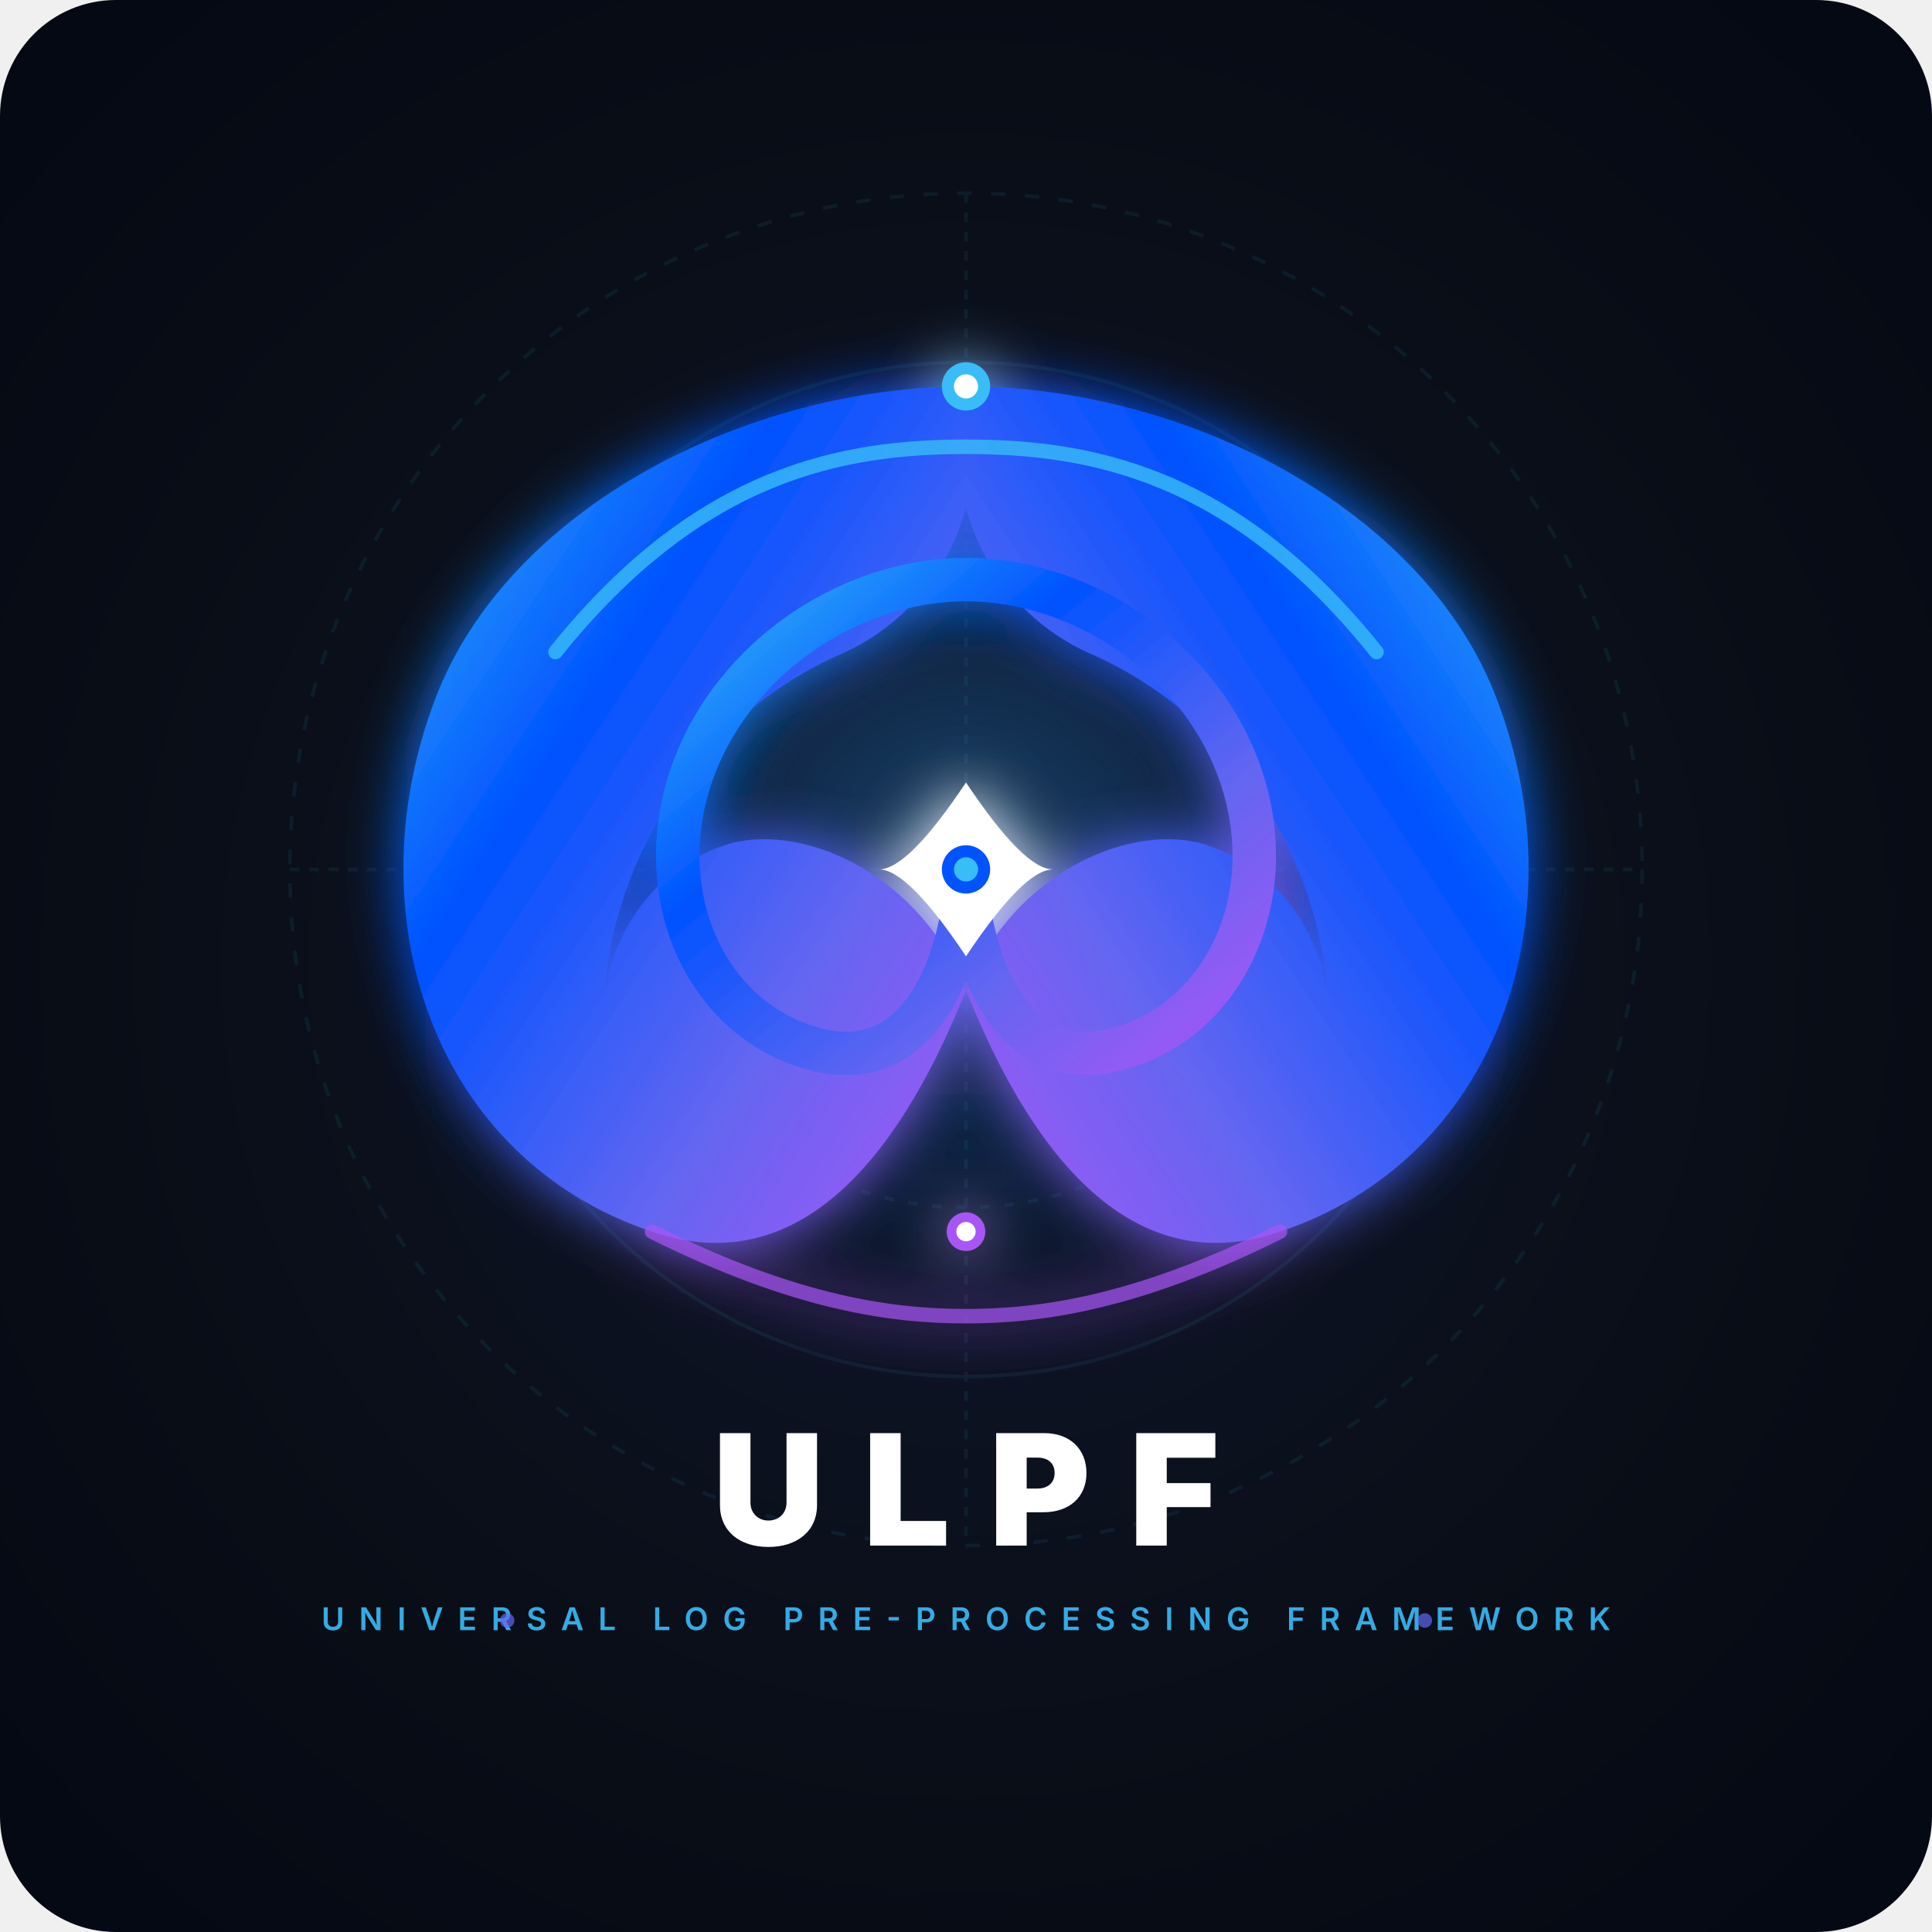
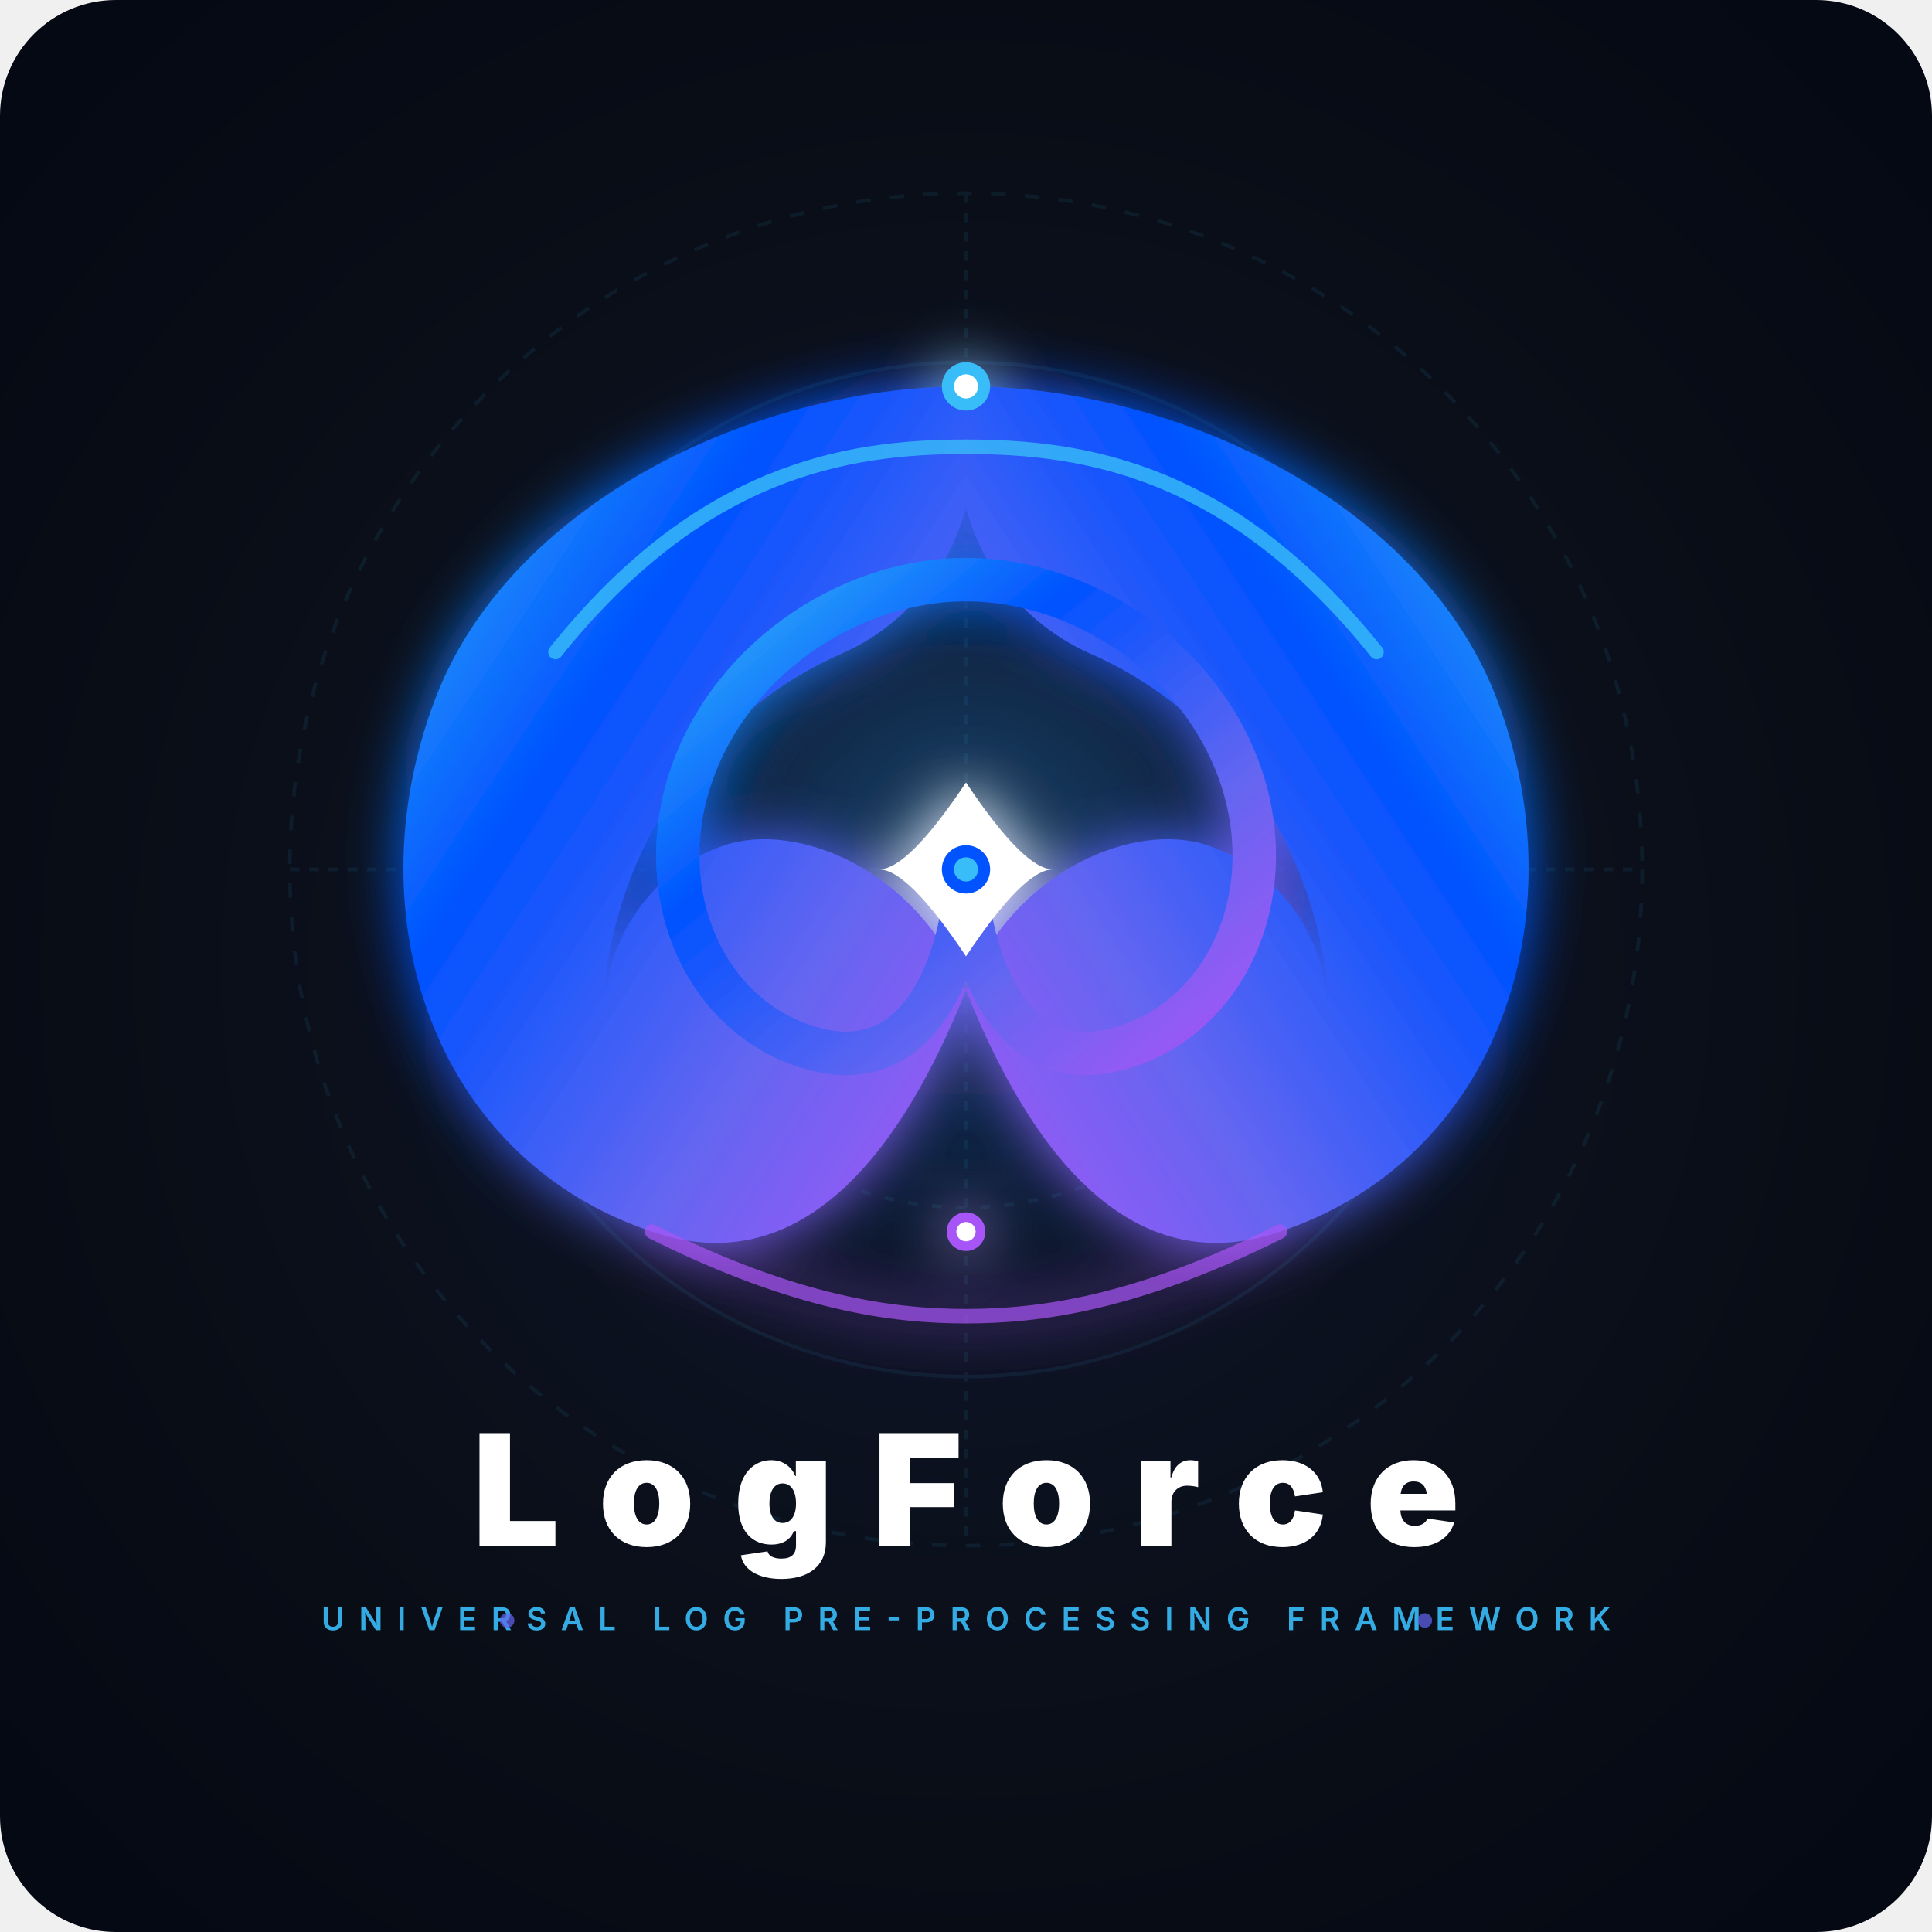
<svg xmlns="http://www.w3.org/2000/svg" viewBox="0 0 800 800" width="100%" height="100%">
  <defs>
    <radialGradient id="bgGlow" cx="50%" cy="50%" r="75%" fx="50%" fy="50%">
      <stop offset="0%" stop-color="#0f172a" />
      <stop offset="60%" stop-color="#090d16" />
      <stop offset="100%" stop-color="#030712" />
    </radialGradient>
    <linearGradient id="cyberGrad" x1="0%" y1="0%" x2="100%" y2="100%">
      <stop offset="0%" stop-color="#38bdf8" />
      <stop offset="35%" stop-color="#0052ff" />
      <stop offset="70%" stop-color="#6366f1" />
      <stop offset="100%" stop-color="#a855f7" />
    </linearGradient>
    <linearGradient id="cyberGradRev" x1="100%" y1="0%" x2="0%" y2="100%">
      <stop offset="0%" stop-color="#38bdf8" />
      <stop offset="35%" stop-color="#0052ff" />
      <stop offset="70%" stop-color="#6366f1" />
      <stop offset="100%" stop-color="#a855f7" />
    </linearGradient>
    <radialGradient id="neonGlow" cx="50%" cy="50%" r="50%">
      <stop offset="0%" stop-color="#38bdf8" stop-opacity="0.35" />
      <stop offset="100%" stop-color="#0052ff" stop-opacity="0" />
    </radialGradient>
    <filter id="softGlow" x="-20%" y="-20%" width="140%" height="140%">
      <feGaussianBlur stdDeviation="12" result="blur" />
      <feComposite in="SourceGraphic" in2="blur" operator="over" />
    </filter>
    <filter id="ambientLight" x="-40%" y="-40%" width="180%" height="180%">
      <feGaussianBlur stdDeviation="35" result="blur" />
    </filter>
  </defs>
  <rect width="800" height="800" rx="48" fill="url(#bgGlow)" />
  <g opacity="0.08" stroke="#38bdf8" stroke-width="1.5" fill="none">
    <circle cx="400" cy="360" r="280" stroke-dasharray="6 8" />
    <circle cx="400" cy="360" r="210" />
    <circle cx="400" cy="360" r="140" stroke-dasharray="4 6" />
    <line x1="400" y1="80" x2="400" y2="640" stroke-dasharray="4 4" />
    <line x1="120" y1="360" x2="680" y2="360" stroke-dasharray="4 4" />
  </g>
  <circle cx="400" cy="360" r="180" fill="url(#neonGlow)" filter="url(#ambientLight)" />
  <g id="symmetrical-emblem" filter="url(#softGlow)">
    <path d="M 400,160               C 310,160 210,210 180,290               C 146,380 180,480 270,510               C 340,534 380,460 400,410               C 380,360 330,340 300,350               C 265,362 250,395 250,420               C 250,370 280,300 350,270               C 380,256 395,230 400,210 Z" fill="url(#cyberGrad)" />
    <path d="M 400,160               C 490,160 590,210 620,290               C 654,380 620,480 530,510               C 460,534 420,460 400,410               C 420,360 470,340 500,350               C 535,362 550,395 550,420               C 550,370 520,300 450,270               C 420,256 405,230 400,210 Z" fill="url(#cyberGradRev)" />
    <path d="M 400,240              C 350,240 300,275 285,325              C 270,375 295,425 340,435              C 385,445 400,390 400,360              C 400,390 415,445 460,435              C 505,425 530,375 515,325              C 500,275 450,240 400,240 Z" fill="none" stroke="url(#cyberGrad)" stroke-width="18" stroke-linecap="round" stroke-linejoin="round" />
    <g transform="translate(400, 360)">
      <path d="M 0,-36 C 16,-12 28,0 36,0 C 28,0 16,12 0,36 C -16,12 -28,0 -36,0 C -28,0 -16,-12 0,-36 Z" fill="#ffffff" />
      <circle cx="0" cy="0" r="10" fill="#0052ff" />
      <circle cx="0" cy="0" r="5" fill="#38bdf8" />
    </g>
    <circle cx="400" cy="160" r="10" fill="#38bdf8" />
    <circle cx="400" cy="160" r="5" fill="#ffffff" />
    <circle cx="400" cy="510" r="8" fill="#a855f7" />
    <circle cx="400" cy="510" r="4" fill="#ffffff" />
    <path d="M 230,270 C 290,195 350,185 400,185 C 450,185 510,195 570,270" fill="none" stroke="#38bdf8" stroke-width="6" stroke-linecap="round" opacity="0.8" />
    <path d="M 270,510 C 330,540 370,545 400,545 C 430,545 470,540 530,510" fill="none" stroke="#a855f7" stroke-width="6" stroke-linecap="round" opacity="0.7" />
  </g>
  <text x="400" y="640" text-anchor="middle" font-family="system-ui, -apple-system, 'SF Pro Display', 'Inter', sans-serif" font-size="64" font-weight="900" letter-spacing="16" fill="#ffffff">
-     ULPF
+     LogForce
  </text>
  <text x="400" y="675" text-anchor="middle" font-family="system-ui, -apple-system, 'SF Pro Text', 'Inter', monospace" font-size="13" font-weight="600" letter-spacing="6" fill="#38bdf8" opacity="0.9">
    UNIVERSAL LOG PRE-PROCESSING FRAMEWORK
  </text>
  <g fill="#6366f1" opacity="0.7">
    <circle cx="210" cy="671" r="3" />
    <circle cx="590" cy="671" r="3" />
  </g>
</svg>
